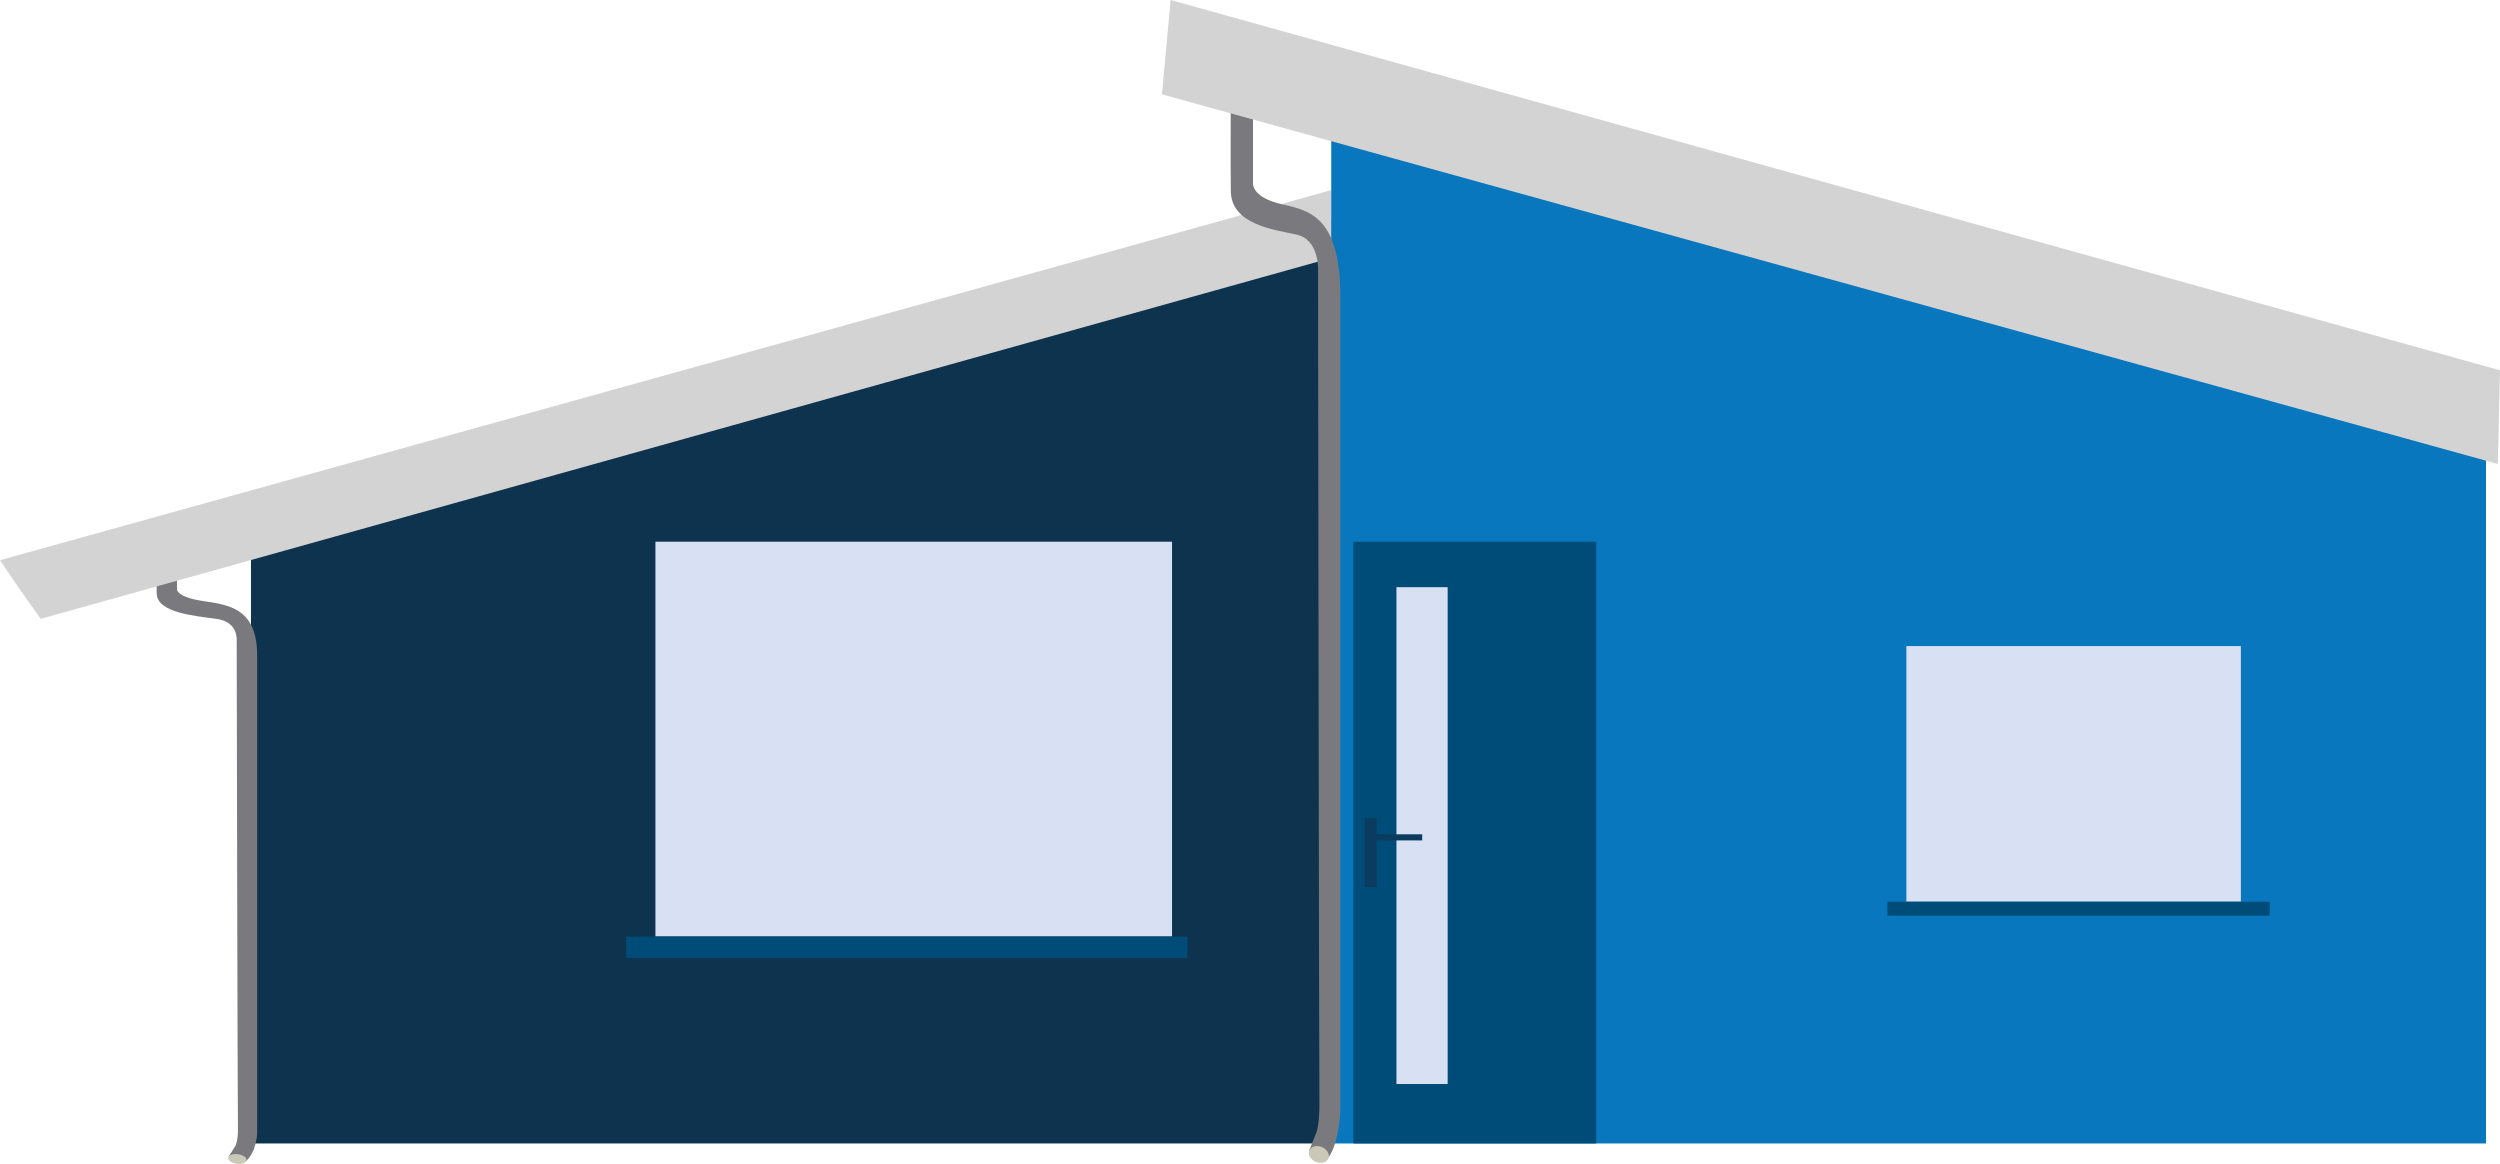
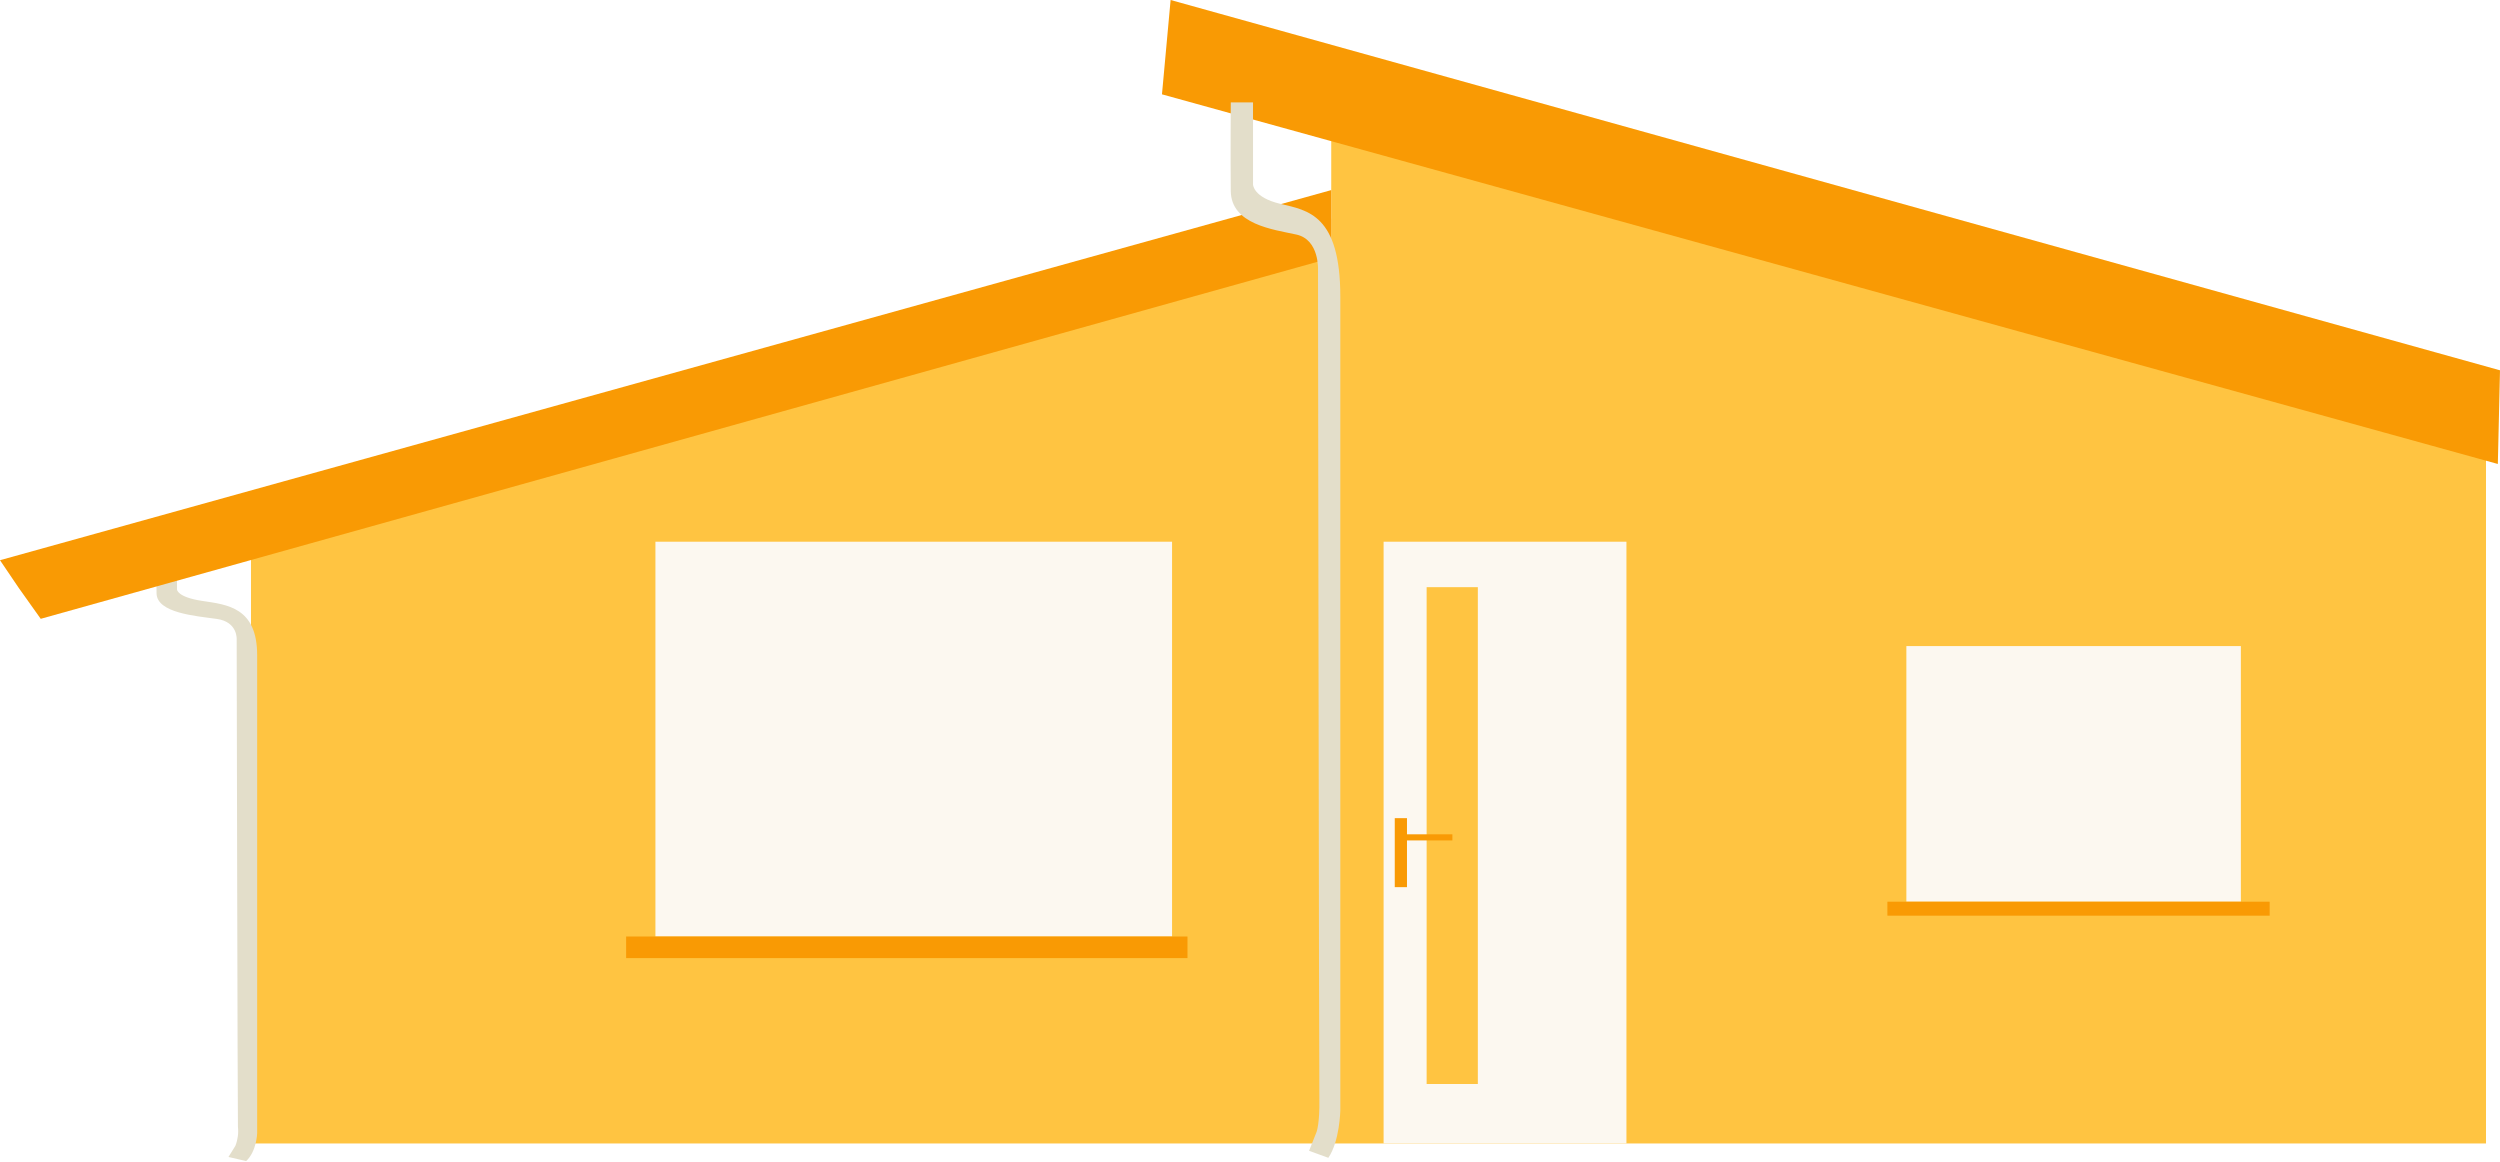
- <svg xmlns="http://www.w3.org/2000/svg" viewBox="0 0 1579.82 735.55" version="1.1" id="svg38">
-   <defs id="defs42" />
+ <svg xmlns="http://www.w3.org/2000/svg" viewBox="0 0 444.283 206.338">
  <g id="Calque_2" data-name="Calque 2">
-     <g id="Calque_3" data-name="Calque 3">
-       <polygon points="841.25,138.16 158.6,334.61 158.6,722.58 841.25,722.58 " style="fill:#0d334e" id="polygon4" />
-       <path d="m 98.93,342.08 h 12.91 v 30.43 c 0,0 0,4.81 15.9,7.21 15.9,2.4 34.77,4 34.77,34.44 v 301.93 c 0,0 -0.32,11.45 -6.95,17.62 l -11.18,-2.59 4.37,-7 c 0,0 1.84,-3.16 1.61,-12.06 -0.23,-8.9 -0.79,-307.74 -0.79,-307.74 0,0 0.93,-11.32 -12.57,-13.21 -13.5,-1.89 -37.83,-3.76 -38,-16.17 -0.17,-12.41 -0.07,-32.86 -0.07,-32.86 z" style="fill:#79797e" id="path6" />
-       <ellipse cx="150.02" cy="732.43" rx="3.04" ry="5.86" transform="rotate(-82.34,150.0026,732.4239)" style="fill:#ccc8b8" id="ellipse8" />
-       <polygon points="0,354.01 841.25,120.12 841.25,163 25.73,391.05 11.88,371.56 " style="fill:#d3d3d3" id="polygon10" />
-       <rect x="414.18" y="342.32" width="326.47" height="249.48" style="fill:#d8e0f3" id="rect12" />
-       <rect x="395.67" y="591.8" width="354.74" height="13.64" style="fill:#004c79" id="rect14" />
-       <polygon points="1570.97,722.58 1570.97,255.59 841.25,48.01 841.25,722.58 " style="fill:#0877bd" id="polygon16" />
-       <path d="m 777.76,64.73 h 14.06 v 51.82 c 0,0 0,8.19 17.31,12.28 17.31,4.09 37.87,6.82 37.87,58.64 v 514.18 c 0,0 -0.34,19.49 -7.57,30 l -12.17,-4.43 4.76,-12 c 0,0 2,-5.37 1.75,-20.53 -0.25,-15.16 -0.86,-524.07 -0.86,-524.07 0,0 1,-19.21 -13.71,-22.41 -14.71,-3.2 -41.2,-6.41 -41.42,-27.54 -0.22,-21.13 -0.02,-55.94 -0.02,-55.94 z" style="fill:#79797e" id="path18" />
-       <ellipse cx="833.38" cy="729.47" rx="5.06" ry="6.54" transform="rotate(-67.17,833.4493,729.4799)" style="fill:#ccc8b8" id="ellipse20" />
-       <polygon points="1579.82,234.01 739.74,0 734.28,59.61 1578.45,293.2 " style="fill:#d3d3d3" id="polygon22" />
-       <rect x="855.26" y="342.32" width="153.46" height="380.26" style="fill:#004c79" id="rect24" />
-       <rect x="882.45" y="371.05" width="32.36" height="313.96" style="fill:#d8e0f3" id="rect26" />
-       <rect x="862.31" y="517.01" width="7.73" height="43.6" style="fill:#0b3c60" id="rect28" />
-       <rect x="866.17" y="527.22" width="32.56" height="3.86" style="fill:#0b3c60" id="rect30" />
-       <rect x="1204.69" y="408.28" width="211.38" height="161.53" style="fill:#d8e0f3" id="rect32" />
-       <rect x="1192.7" y="569.81" width="241.57" height="8.83" style="fill:#004c79" id="rect34" />
+     <g id="fond">
+       <g id="petite_maison" data-name="petite maison">
+         <polygon points="44.603 203.207 236.578 203.207 236.578 38.854 44.603 94.099 44.603 203.207" style="fill:#ffc441" />
+         <path d="M27.822,96.201h3.632v8.559s0,1.351,4.47,2.027,9.778,1.126,9.778,9.685v84.911s-.089,3.218-1.956,4.955l-3.144-.73,1.229-1.982a7.095,7.095,0,0,0,.453-3.391c-.065-2.504-.223-86.545-.223-86.545s.262-3.172-3.542-3.701-10.641-1.057-10.698-4.547S27.822,96.201,27.822,96.201Z" style="fill:#e3deca" />
+         <rect x="116.478" y="96.269" width="91.812" height="70.161" style="fill:#fcf8f0" />
+         <rect x="111.271" y="166.43" width="99.76" height="3.837" style="fill:#f99a04" />
+         <polygon points="236.578 13.501 236.578 203.207 441.795 203.207 441.795 71.877 236.578 13.501" style="fill:#ffc441" />
+         <polygon points="206.497 16.764 443.898 82.455 444.283 65.809 208.033 0 206.497 16.764" style="fill:#f99a04" />
+         <rect x="245.884" y="96.269" width="43.156" height="106.939" style="fill:#fcf8f0" />
+         <rect x="253.531" y="104.349" width="9.1" height="88.292" style="fill:#ffc441" />
+         <rect x="247.866" y="145.397" width="2.173" height="12.261" style="fill:#f99a04" />
+         <rect x="248.952" y="148.268" width="9.157" height="1.086" style="fill:#f99a04" />
+         <rect x="338.788" y="114.817" width="59.444" height="45.426" style="fill:#fcf8f0" />
+         <rect x="335.416" y="160.244" width="67.935" height="2.484" style="fill:#f99a04" />
+         <polygon points="236.578 33.782 236.578 45.84 7.237 109.972 3.34 104.491 0 99.557 236.578 33.782" style="fill:#f99a04" />
+         <path d="M218.724,18.203h3.954V32.778s0,2.301,4.867,3.452,10.646,1.918,10.646,16.493V197.321s-.097,5.481-2.129,8.438l-3.423-1.244,1.339-3.376s.564-1.51.493-5.774-.243-147.381-.243-147.381.286-5.402-3.856-6.303-11.585-1.801-11.648-7.744S218.724,18.203,218.724,18.203Z" style="fill:#e3deca" />
+       </g>
    </g>
  </g>
</svg>
